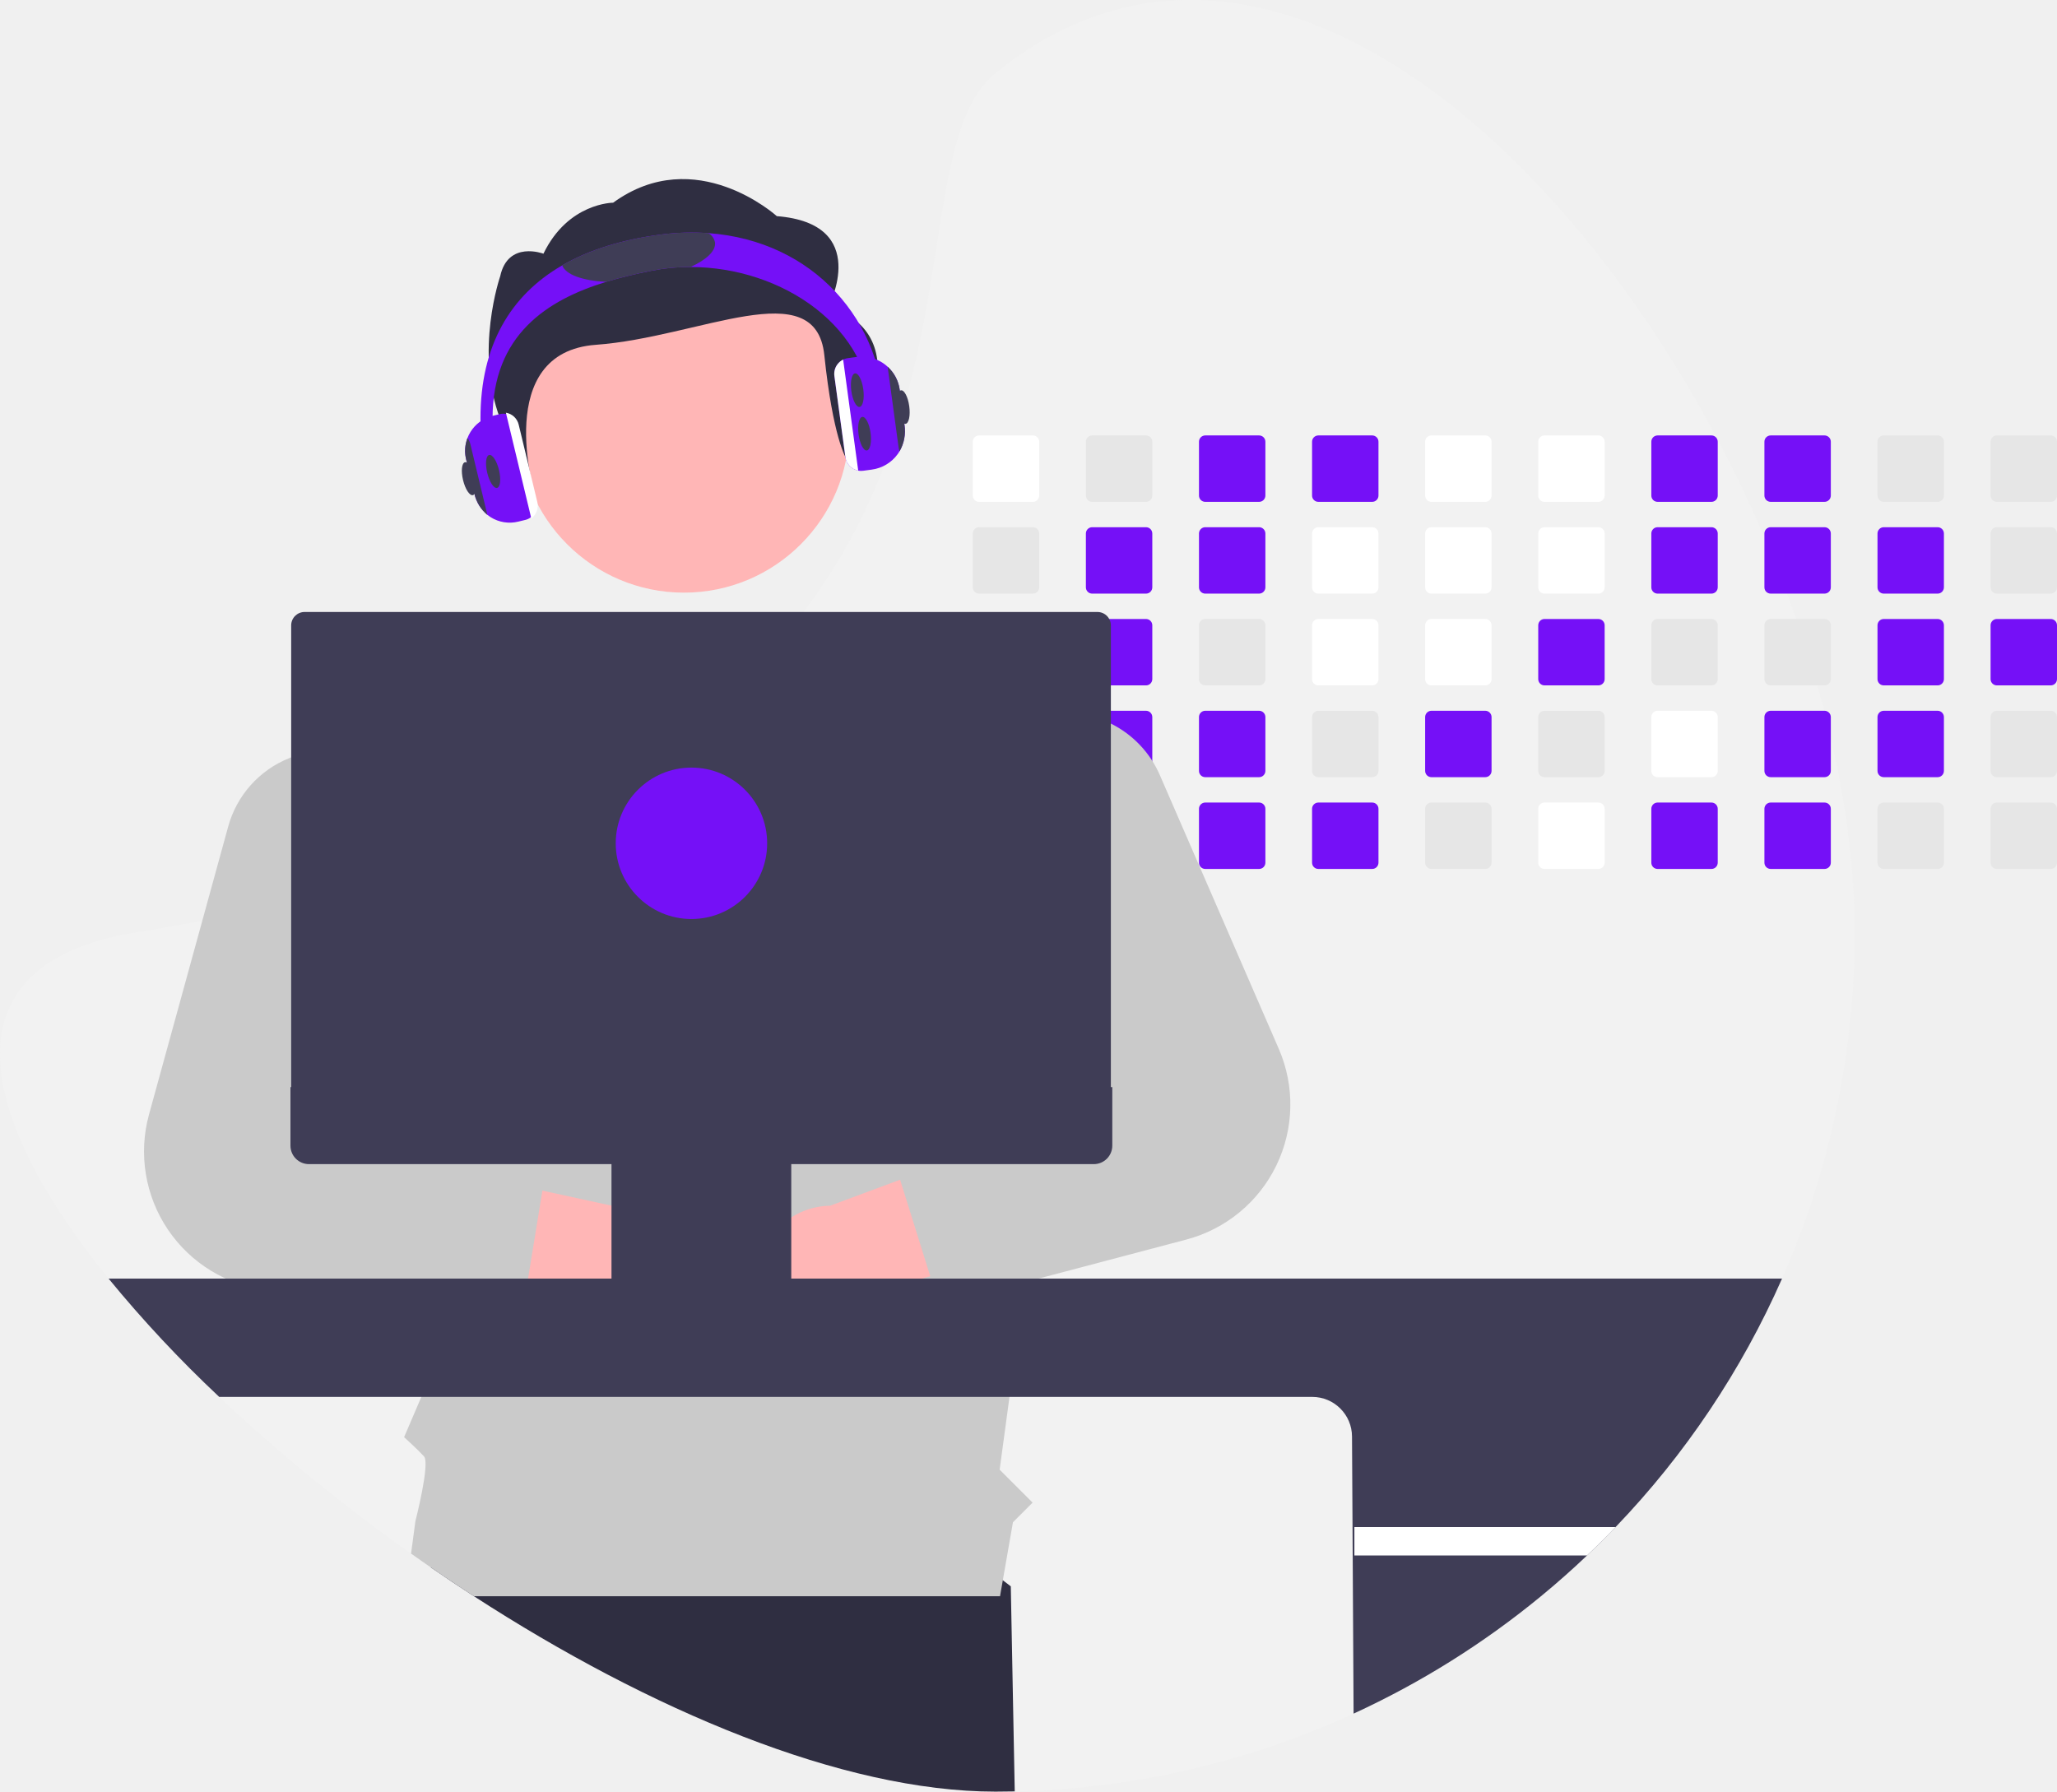
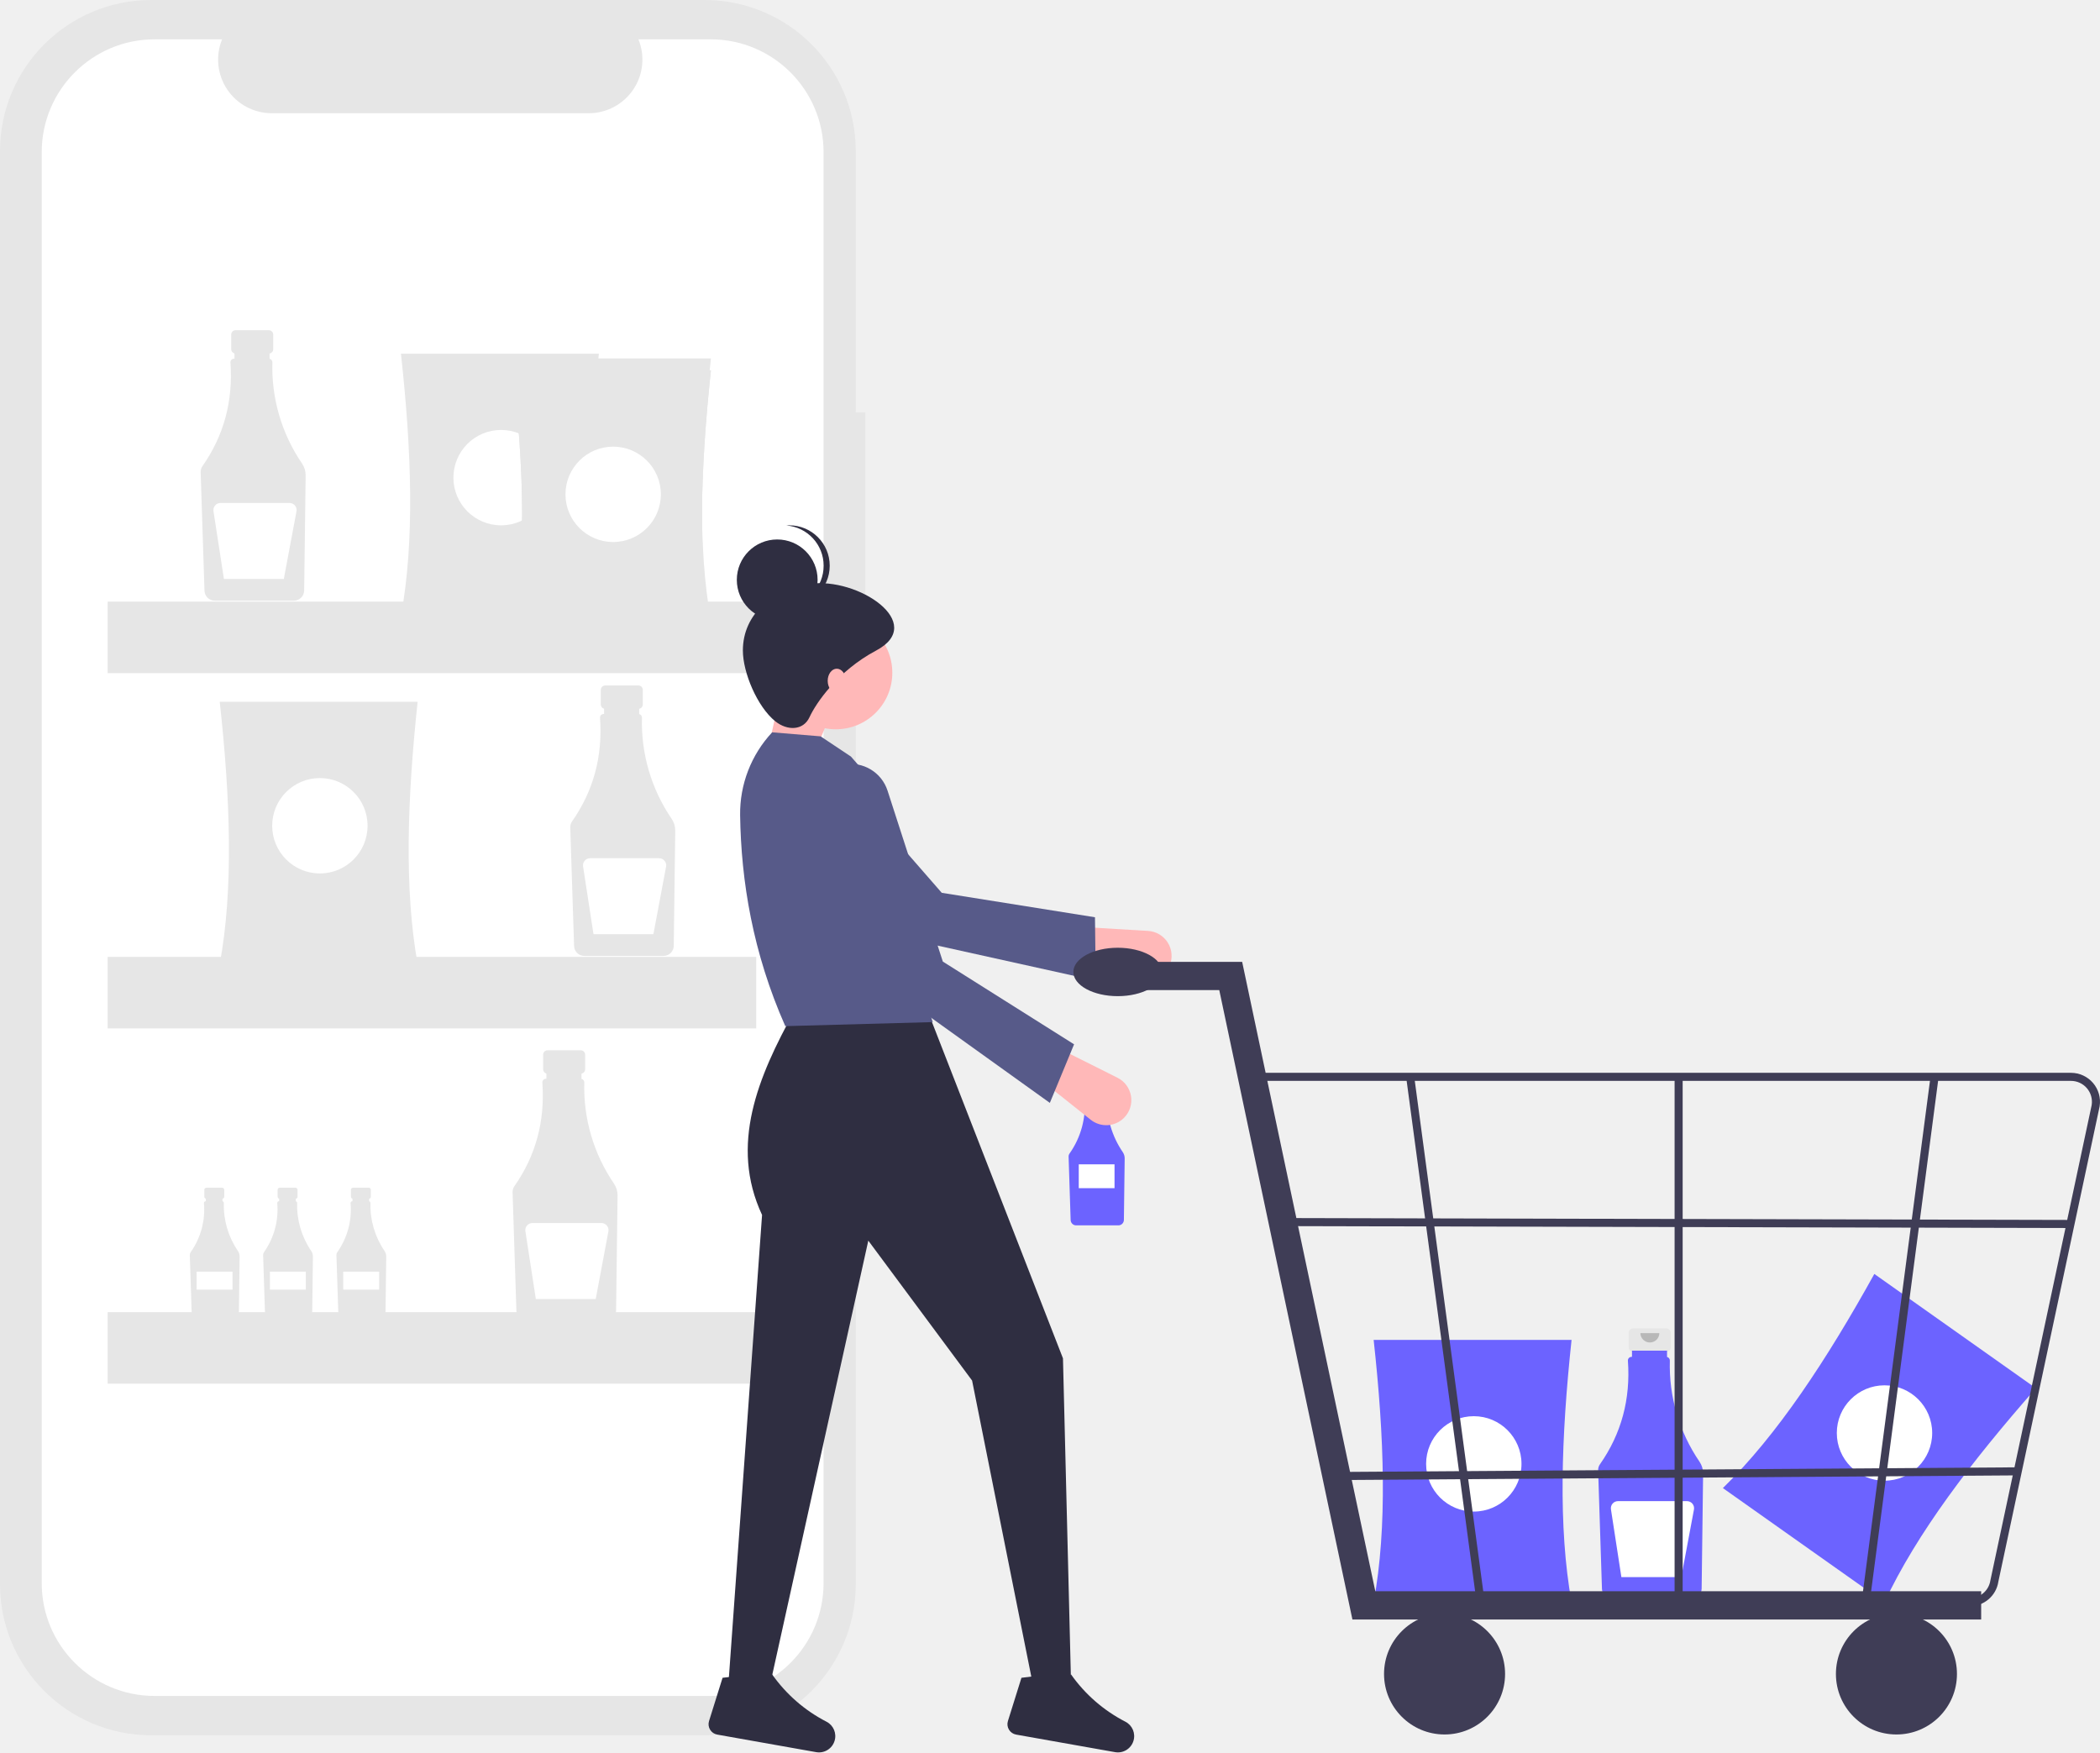
- <svg xmlns="http://www.w3.org/2000/svg" data-name="Layer 1" width="850.538" height="740.83" viewBox="0 0 850.538 740.83">
-   <path d="M941.609,465.125a354.21,354.21,0,0,1-98.85,245.9q-5.745,6.015-11.8,11.74-9.225,8.775-19.07,16.87a353.934,353.934,0,0,1-217.58,80.69q-3.975.09-7.98.09c-63.43,0-143.21-33.88-215.61-80.78q-8.985-5.82-17.81-11.91-4.125-2.82-8.21-5.72a730.43,730.43,0,0,1-79.32-64.8,514.116,514.116,0,0,1-45.75-48.92c-55.63-68.62-67.9-130.45,11.41-143.16q14.085-2.25,27.34-4.81,19.2-3.69,36.75-7.97,23.64-5.745,44.42-12.46,6.99-2.25,13.66-4.59c65.74-23.09,109.74-53.2,139.69-85.87q7.62-8.295,14.05-16.79a236.055,236.055,0,0,0,17.83-27.12,254.898,254.898,0,0,0,18.41-41.05l.27-.78c23.83-68.74,16.58-132.5,42.87-153.84,112.38-91.23,252.29,38.69,317.96,191.9q4.965,11.58,9.34,23.3,1.965,5.235,3.79,10.49,4.8,13.695,8.71,27.46,1.5,5.25,2.86,10.49c.97,3.77,1.9,7.53,2.76,11.29C938.139,412.305,941.609,439.455,941.609,465.125Z" transform="translate(-174.731 -79.58524)" fill="#f2f2f2" />
-   <path d="M594.309,820.325q-3.975.09-7.98.09c-63.43,0-143.21-33.88-215.61-80.78q-8.985-5.82-17.81-11.91l5.16-31.4,156.21-20.74,78.4,59.95Z" transform="translate(-174.731 -79.58524)" fill="#2f2e41" />
-   <path d="M601.829,259.635h-22.26a2.601,2.601,0,0,0-2.6,2.6v22.27a2.593,2.593,0,0,0,2.6,2.59h22.26a2.599,2.599,0,0,0,2.6-2.59v-22.27A2.608,2.608,0,0,0,601.829,259.635Z" transform="translate(-174.731 -79.58524)" fill="#fff" />
-   <path d="M601.829,297.585h-22.26a2.601,2.601,0,0,0-2.6,2.6v22.27a2.593,2.593,0,0,0,2.6,2.59h22.26a2.599,2.599,0,0,0,2.6-2.59v-22.27A2.608,2.608,0,0,0,601.829,297.585Z" transform="translate(-174.731 -79.58524)" fill="#e6e6e6" />
-   <path d="M601.829,335.535h-22.26a2.601,2.601,0,0,0-2.6,2.6v22.26a2.595,2.595,0,0,0,2.6,2.6h22.26a2.601,2.601,0,0,0,2.6-2.6v-22.26A2.608,2.608,0,0,0,601.829,335.535Z" transform="translate(-174.731 -79.58524)" fill="#e6e6e6" />
-   <path d="M604.389,375.625a2.617,2.617,0,0,0-2.56-2.14h-22.26a2.601,2.601,0,0,0-2.6,2.6v22.26a2.595,2.595,0,0,0,2.6,2.6h22.26a2.601,2.601,0,0,0,2.6-2.6v-22.26A2.313,2.313,0,0,0,604.389,375.625Z" transform="translate(-174.731 -79.58524)" fill="#e6e6e6" />
-   <path d="M602.839,411.635a2.634,2.634,0,0,0-1.01-.2h-22.26a2.595,2.595,0,0,0-2.6,2.6v22.26a2.588,2.588,0,0,0,2.6,2.6h22.26a2.601,2.601,0,0,0,2.6-2.6v-22.26A2.616,2.616,0,0,0,602.839,411.635Z" transform="translate(-174.731 -79.58524)" fill="#e6e6e6" />
-   <path d="M648.589,259.635h-22.26a2.601,2.601,0,0,0-2.6,2.6v22.27a2.593,2.593,0,0,0,2.6,2.59h22.26a2.599,2.599,0,0,0,2.6-2.59v-22.27A2.608,2.608,0,0,0,648.589,259.635Z" transform="translate(-174.731 -79.58524)" fill="#e6e6e6" />
-   <path d="M648.589,297.585h-22.26a2.601,2.601,0,0,0-2.6,2.6v22.27a2.593,2.593,0,0,0,2.6,2.59h22.26a2.599,2.599,0,0,0,2.6-2.59v-22.27A2.608,2.608,0,0,0,648.589,297.585Z" transform="translate(-174.731 -79.58524)" fill="#7510f7" />
-   <path d="M648.589,335.535h-22.26a2.601,2.601,0,0,0-2.6,2.6v22.26a2.595,2.595,0,0,0,2.6,2.6h22.26a2.601,2.601,0,0,0,2.6-2.6v-22.26A2.608,2.608,0,0,0,648.589,335.535Z" transform="translate(-174.731 -79.58524)" fill="#7510f7" />
-   <path d="M648.589,373.485h-22.26a2.593,2.593,0,0,0-2.46,1.78,2.478,2.478,0,0,0-.14.82v22.26a2.595,2.595,0,0,0,2.6,2.6h22.26a2.601,2.601,0,0,0,2.6-2.6v-22.26A2.608,2.608,0,0,0,648.589,373.485Z" transform="translate(-174.731 -79.58524)" fill="#7510f7" />
-   <path d="M648.589,411.435h-22.26a2.595,2.595,0,0,0-2.6,2.6v22.26a2.595,2.595,0,0,0,2.6,2.6h22.26a2.601,2.601,0,0,0,2.6-2.6v-22.26A2.601,2.601,0,0,0,648.589,411.435Z" transform="translate(-174.731 -79.58524)" fill="#e6e6e6" />
-   <path d="M695.349,259.635h-22.26a2.601,2.601,0,0,0-2.6,2.6v22.27a2.593,2.593,0,0,0,2.6,2.59h22.26a2.599,2.599,0,0,0,2.6-2.59v-22.27A2.608,2.608,0,0,0,695.349,259.635Z" transform="translate(-174.731 -79.58524)" fill="#7510f7" />
-   <path d="M695.349,297.585h-22.26a2.601,2.601,0,0,0-2.6,2.6v22.27a2.593,2.593,0,0,0,2.6,2.59h22.26a2.599,2.599,0,0,0,2.6-2.59v-22.27A2.608,2.608,0,0,0,695.349,297.585Z" transform="translate(-174.731 -79.58524)" fill="#7510f7" />
-   <path d="M695.349,335.535h-22.26a2.601,2.601,0,0,0-2.6,2.6v22.26a2.595,2.595,0,0,0,2.6,2.6h22.26a2.601,2.601,0,0,0,2.6-2.6v-22.26A2.608,2.608,0,0,0,695.349,335.535Z" transform="translate(-174.731 -79.58524)" fill="#e6e6e6" />
-   <path d="M695.349,373.485h-22.26a2.601,2.601,0,0,0-2.6,2.6v22.26a2.595,2.595,0,0,0,2.6,2.6h22.26a2.601,2.601,0,0,0,2.6-2.6v-22.26A2.608,2.608,0,0,0,695.349,373.485Z" transform="translate(-174.731 -79.58524)" fill="#7510f7" />
-   <path d="M695.349,411.435h-22.26a2.595,2.595,0,0,0-2.6,2.6v22.26a2.595,2.595,0,0,0,2.6,2.6h22.26a2.601,2.601,0,0,0,2.6-2.6v-22.26A2.601,2.601,0,0,0,695.349,411.435Z" transform="translate(-174.731 -79.58524)" fill="#7510f7" />
-   <path d="M742.109,259.635h-22.26a2.601,2.601,0,0,0-2.6,2.6v22.27a2.593,2.593,0,0,0,2.6,2.59h22.26a2.599,2.599,0,0,0,2.6-2.59v-22.27A2.608,2.608,0,0,0,742.109,259.635Z" transform="translate(-174.731 -79.58524)" fill="#7510f7" />
-   <path d="M742.109,297.585h-22.26a2.601,2.601,0,0,0-2.6,2.6v22.27a2.593,2.593,0,0,0,2.6,2.59h22.26a2.599,2.599,0,0,0,2.6-2.59v-22.27A2.608,2.608,0,0,0,742.109,297.585Z" transform="translate(-174.731 -79.58524)" fill="#fff" />
-   <path d="M742.109,335.535h-22.26a2.601,2.601,0,0,0-2.6,2.6v22.26a2.595,2.595,0,0,0,2.6,2.6h22.26a2.601,2.601,0,0,0,2.6-2.6v-22.26A2.608,2.608,0,0,0,742.109,335.535Z" transform="translate(-174.731 -79.58524)" fill="#fff" />
-   <path d="M742.109,373.485h-22.26a2.601,2.601,0,0,0-2.6,2.6v22.26a2.595,2.595,0,0,0,2.6,2.6h22.26a2.601,2.601,0,0,0,2.6-2.6v-22.26A2.608,2.608,0,0,0,742.109,373.485Z" transform="translate(-174.731 -79.58524)" fill="#e6e6e6" />
-   <path d="M742.109,411.435h-22.26a2.595,2.595,0,0,0-2.6,2.6v22.26a2.595,2.595,0,0,0,2.6,2.6h22.26a2.601,2.601,0,0,0,2.6-2.6v-22.26A2.601,2.601,0,0,0,742.109,411.435Z" transform="translate(-174.731 -79.58524)" fill="#7510f7" />
-   <path d="M788.869,259.635h-22.27a2.599,2.599,0,0,0-2.59,2.6v22.27a2.591,2.591,0,0,0,2.59,2.59h22.27a2.599,2.599,0,0,0,2.6-2.59v-22.27A2.608,2.608,0,0,0,788.869,259.635Z" transform="translate(-174.731 -79.58524)" fill="#fff" />
-   <path d="M788.869,297.585h-22.27a2.599,2.599,0,0,0-2.59,2.6v22.27a2.59,2.59,0,0,0,2.59,2.59h22.27a2.599,2.599,0,0,0,2.6-2.59v-22.27A2.608,2.608,0,0,0,788.869,297.585Z" transform="translate(-174.731 -79.58524)" fill="#fff" />
-   <path d="M788.869,335.535h-22.27a2.599,2.599,0,0,0-2.59,2.6v22.26a2.593,2.593,0,0,0,2.59,2.6h22.27a2.601,2.601,0,0,0,2.6-2.6v-22.26A2.608,2.608,0,0,0,788.869,335.535Z" transform="translate(-174.731 -79.58524)" fill="#fff" />
-   <path d="M788.869,373.485h-22.27a2.599,2.599,0,0,0-2.59,2.6v22.26a2.593,2.593,0,0,0,2.59,2.6h22.27a2.601,2.601,0,0,0,2.6-2.6v-22.26A2.608,2.608,0,0,0,788.869,373.485Z" transform="translate(-174.731 -79.58524)" fill="#7510f7" />
-   <path d="M788.869,411.435h-22.27a2.593,2.593,0,0,0-2.59,2.6v22.26a2.593,2.593,0,0,0,2.59,2.6h22.27a2.601,2.601,0,0,0,2.6-2.6v-22.26A2.601,2.601,0,0,0,788.869,411.435Z" transform="translate(-174.731 -79.58524)" fill="#e6e6e6" />
-   <path d="M835.629,259.635h-22.27a2.599,2.599,0,0,0-2.59,2.6v22.27a2.591,2.591,0,0,0,2.59,2.59h22.27a2.599,2.599,0,0,0,2.6-2.59v-22.27A2.608,2.608,0,0,0,835.629,259.635Z" transform="translate(-174.731 -79.58524)" fill="#fff" />
-   <path d="M835.629,297.585h-22.27a2.599,2.599,0,0,0-2.59,2.6v22.27a2.59,2.59,0,0,0,2.59,2.59h22.27a2.599,2.599,0,0,0,2.6-2.59v-22.27A2.608,2.608,0,0,0,835.629,297.585Z" transform="translate(-174.731 -79.58524)" fill="#fff" />
-   <path d="M835.629,335.535h-22.27a2.599,2.599,0,0,0-2.59,2.6v22.26a2.593,2.593,0,0,0,2.59,2.6h22.27a2.601,2.601,0,0,0,2.6-2.6v-22.26A2.608,2.608,0,0,0,835.629,335.535Z" transform="translate(-174.731 -79.58524)" fill="#7510f7" />
-   <path d="M835.629,373.485h-22.27a2.599,2.599,0,0,0-2.59,2.6v22.26a2.593,2.593,0,0,0,2.59,2.6h22.27a2.601,2.601,0,0,0,2.6-2.6v-22.26A2.608,2.608,0,0,0,835.629,373.485Z" transform="translate(-174.731 -79.58524)" fill="#e6e6e6" />
-   <path d="M835.629,411.435h-22.27a2.593,2.593,0,0,0-2.59,2.6v22.26a2.593,2.593,0,0,0,2.59,2.6h22.27a2.601,2.601,0,0,0,2.6-2.6v-22.26A2.601,2.601,0,0,0,835.629,411.435Z" transform="translate(-174.731 -79.58524)" fill="#fff" />
-   <path d="M882.389,259.635h-22.27a2.599,2.599,0,0,0-2.59,2.6v22.27a2.591,2.591,0,0,0,2.59,2.59h22.27a2.599,2.599,0,0,0,2.6-2.59v-22.27A2.608,2.608,0,0,0,882.389,259.635Z" transform="translate(-174.731 -79.58524)" fill="#7510f7" />
-   <path d="M882.389,297.585h-22.27a2.599,2.599,0,0,0-2.59,2.6v22.27a2.59,2.59,0,0,0,2.59,2.59h22.27a2.599,2.599,0,0,0,2.6-2.59v-22.27A2.608,2.608,0,0,0,882.389,297.585Z" transform="translate(-174.731 -79.58524)" fill="#7510f7" />
-   <path d="M882.389,335.535h-22.27a2.599,2.599,0,0,0-2.59,2.6v22.26a2.593,2.593,0,0,0,2.59,2.6h22.27a2.601,2.601,0,0,0,2.6-2.6v-22.26A2.608,2.608,0,0,0,882.389,335.535Z" transform="translate(-174.731 -79.58524)" fill="#e6e6e6" />
-   <path d="M882.389,373.485h-22.27a2.599,2.599,0,0,0-2.59,2.6v22.26a2.593,2.593,0,0,0,2.59,2.6h22.27a2.601,2.601,0,0,0,2.6-2.6v-22.26A2.608,2.608,0,0,0,882.389,373.485Z" transform="translate(-174.731 -79.58524)" fill="#fff" />
-   <path d="M882.389,411.435h-22.27a2.593,2.593,0,0,0-2.59,2.6v22.26a2.593,2.593,0,0,0,2.59,2.6h22.27a2.601,2.601,0,0,0,2.6-2.6v-22.26A2.601,2.601,0,0,0,882.389,411.435Z" transform="translate(-174.731 -79.58524)" fill="#7510f7" />
-   <path d="M929.149,259.635h-22.27a2.599,2.599,0,0,0-2.59,2.6v22.27a2.591,2.591,0,0,0,2.59,2.59h22.27a2.599,2.599,0,0,0,2.6-2.59v-22.27A2.608,2.608,0,0,0,929.149,259.635Z" transform="translate(-174.731 -79.58524)" fill="#7510f7" />
-   <path d="M929.149,297.585h-22.27a2.599,2.599,0,0,0-2.59,2.6v22.27a2.59,2.59,0,0,0,2.59,2.59h22.27a2.599,2.599,0,0,0,2.6-2.59v-22.27A2.608,2.608,0,0,0,929.149,297.585Z" transform="translate(-174.731 -79.58524)" fill="#7510f7" />
-   <path d="M929.149,335.535h-22.27a2.599,2.599,0,0,0-2.59,2.6v22.26a2.593,2.593,0,0,0,2.59,2.6h22.27a2.601,2.601,0,0,0,2.6-2.6v-22.26A2.608,2.608,0,0,0,929.149,335.535Z" transform="translate(-174.731 -79.58524)" fill="#e6e6e6" />
-   <path d="M929.149,373.485h-22.27a2.599,2.599,0,0,0-2.59,2.6v22.26a2.593,2.593,0,0,0,2.59,2.6h22.27a2.601,2.601,0,0,0,2.6-2.6v-22.26A2.608,2.608,0,0,0,929.149,373.485Z" transform="translate(-174.731 -79.58524)" fill="#7510f7" />
-   <path d="M929.149,411.435h-22.27a2.593,2.593,0,0,0-2.59,2.6v22.26a2.593,2.593,0,0,0,2.59,2.6h22.27a2.601,2.601,0,0,0,2.6-2.6v-22.26A2.601,2.601,0,0,0,929.149,411.435Z" transform="translate(-174.731 -79.58524)" fill="#7510f7" />
-   <path d="M975.909,259.635h-22.27a2.599,2.599,0,0,0-2.59,2.6v22.27a2.591,2.591,0,0,0,2.59,2.59h22.27a2.599,2.599,0,0,0,2.6-2.59v-22.27A2.608,2.608,0,0,0,975.909,259.635Z" transform="translate(-174.731 -79.58524)" fill="#e6e6e6" />
-   <path d="M975.909,297.585h-22.27a2.599,2.599,0,0,0-2.59,2.6v22.27a2.59,2.59,0,0,0,2.59,2.59h22.27a2.599,2.599,0,0,0,2.6-2.59v-22.27A2.608,2.608,0,0,0,975.909,297.585Z" transform="translate(-174.731 -79.58524)" fill="#7510f7" />
-   <path d="M975.909,335.535h-22.27a2.599,2.599,0,0,0-2.59,2.6v22.26a2.593,2.593,0,0,0,2.59,2.6h22.27a2.601,2.601,0,0,0,2.6-2.6v-22.26A2.608,2.608,0,0,0,975.909,335.535Z" transform="translate(-174.731 -79.58524)" fill="#7510f7" />
-   <path d="M975.909,373.485h-22.27a2.599,2.599,0,0,0-2.59,2.6v22.26a2.593,2.593,0,0,0,2.59,2.6h22.27a2.601,2.601,0,0,0,2.6-2.6v-22.26A2.608,2.608,0,0,0,975.909,373.485Z" transform="translate(-174.731 -79.58524)" fill="#7510f7" />
-   <path d="M975.909,411.435h-22.27a2.593,2.593,0,0,0-2.59,2.6v22.26a2.593,2.593,0,0,0,2.59,2.6h22.27a2.601,2.601,0,0,0,2.6-2.6v-22.26A2.601,2.601,0,0,0,975.909,411.435Z" transform="translate(-174.731 -79.58524)" fill="#e6e6e6" />
-   <path d="M1022.669,259.635h-22.27a2.599,2.599,0,0,0-2.59,2.6v22.27a2.591,2.591,0,0,0,2.59,2.59h22.27a2.599,2.599,0,0,0,2.6-2.59v-22.27A2.608,2.608,0,0,0,1022.669,259.635Z" transform="translate(-174.731 -79.58524)" fill="#e6e6e6" />
-   <path d="M1022.669,297.585h-22.27a2.599,2.599,0,0,0-2.59,2.6v22.27a2.591,2.591,0,0,0,2.59,2.59h22.27a2.599,2.599,0,0,0,2.6-2.59v-22.27A2.608,2.608,0,0,0,1022.669,297.585Z" transform="translate(-174.731 -79.58524)" fill="#e6e6e6" />
-   <path d="M1022.669,335.535h-22.27a2.599,2.599,0,0,0-2.59,2.6v22.26a2.593,2.593,0,0,0,2.59,2.6h22.27a2.601,2.601,0,0,0,2.6-2.6v-22.26A2.608,2.608,0,0,0,1022.669,335.535Z" transform="translate(-174.731 -79.58524)" fill="#7510f7" />
-   <path d="M1022.669,373.485h-22.27a2.599,2.599,0,0,0-2.59,2.6v22.26a2.593,2.593,0,0,0,2.59,2.6h22.27a2.601,2.601,0,0,0,2.6-2.6v-22.26A2.608,2.608,0,0,0,1022.669,373.485Z" transform="translate(-174.731 -79.58524)" fill="#e6e6e6" />
-   <path d="M1022.669,411.435h-22.27a2.593,2.593,0,0,0-2.59,2.6v22.26a2.593,2.593,0,0,0,2.59,2.6h22.27a2.601,2.601,0,0,0,2.6-2.6v-22.26A2.601,2.601,0,0,0,1022.669,411.435Z" transform="translate(-174.731 -79.58524)" fill="#e6e6e6" />
-   <polygon points="336.095 660.051 335.475 660.051 336.005 659.981 336.095 660.051" fill="#2f2e41" />
-   <circle id="b6132315-04e2-4cdb-a713-107c9cd58b0b" data-name="ab6171fa-7d69-4734-b81c-8dff60f9761b" cx="282.814" cy="176.733" r="68.322" fill="#ffb6b6" />
-   <path id="f4304bdd-ba2d-4fff-b404-410205410c5d-67" data-name="bf427902-b9bf-4946-b5d7-5c1c7e04535e" d="M517.377,206.226s17.869-34.161-21.444-37.266c0,0-33.515-30.402-67.676-5.558,0,0-18.633,0-28.823,21.086,0,0-14.655-5.558-17.876,9.317,0,0-10.723,31.055,0,59.005,10.723,27.95,14.285,31.055,14.285,31.055s-17.621-58.598,25.27-61.704,90.887-29.909,94.461,4.251,8.953,42.578,8.953,42.578S558.479,220.201,517.377,206.226Z" transform="translate(-174.731 -79.58524)" fill="#2f2e41" />
-   <path d="M634.279,424.695l-.22,1.16-2.47,13.04-17.07,90.2-1.01,5.31-2.12,11.23-2.9,15.32-6.43,33.95-1.84,9.73-.69,3.65-.24,1.28-1.91,10.07-.58,3.04-4.66,34.53-4.07,30.09,13.62,13.62-8.12,8.12-5.33,30.53.01.07H370.719q-13.2-8.55-26.02-17.63l1.79-13.4s6.16-23.93,3.57-26.79c-2.58-2.86-8.24-7.97-8.24-7.97l7.13-16.64.99-2.31-1.66-34.43-.04-.83-.55-11.35-.07-1.46-.11-2.19-2.11-43.68-.04-.72-.64-13.24-.6-12.59-.26-5.31-2.57-53.13-1.74-36.08-1.52-31.41,6.11-2.07,65.35-22.21,27.07-35.19,56.34.42,27.58.21,46.02,42.68,10.47,5,.08.04,7.51,3.59,19.04,9.09,20.13,9.62,10.33,4.93Z" transform="translate(-174.731 -79.58524)" fill="#cacaca" />
-   <path d="M443.84,637.136a30.286,30.286,0,0,1-40.664-22.43L296.617,599.588l37.043-41.902,95.511,20.78a30.45,30.45,0,0,1,14.669,58.67Z" transform="translate(-174.731 -79.58524)" fill="#ffb6b6" />
-   <path d="M396.329,560.955a13.522,13.522,0,0,0-7.89-4.87l-43.72-9.09-4.49-.93a18.933,18.933,0,0,1-12.53-9.07,19.161,19.161,0,0,1-2.45-7.9,18.895,18.895,0,0,1,.89-7.48l15.15-45.65,9.83-29.62a41.792,41.792,0,0,0,2.09-11.05,43.349,43.349,0,0,0-9.07-28.89,42.693,42.693,0,0,0-49.01-13.64c-.25.09-.51.19-.76.29a42.583,42.583,0,0,0-25.31,28.41l-10.68,38.85-22.03,80.09a57.766,57.766,0,0,0,48.96,72.68l62.97,7.38,29.14,3.42a13.497,13.497,0,0,0,14.84-10.73,4.895,4.895,0,0,0,.11-.55l.7-4.32,5.93-36.38.06-.37A13.475,13.475,0,0,0,396.329,560.955Z" transform="translate(-174.731 -79.58524)" fill="#cacaca" />
-   <path d="M511.714,638.302a30.286,30.286,0,0,0,37.094-27.94l103.362-29.994L609.588,544.109l-91.626,34.041a30.45,30.45,0,0,0-6.249,60.152Z" transform="translate(-174.731 -79.58524)" fill="#ffb6b6" />
-   <path d="M703.489,513.275,654.329,400.135a42.819,42.819,0,0,0-20.27-21.35,43.356,43.356,0,0,0-8.78-3.2c-.47-.12-.94-.23-1.41-.32a42.132,42.132,0,0,0-19.48.36,42.814,42.814,0,0,0-27.34,21.73,1.004,1.004,0,0,0-.08.14,43.1,43.1,0,0,0-.37,38.85l.61,1.22,34.74,69.77a18.9,18.9,0,0,1-10.5,26.19l-2.44.88-43.88,15.85a13.497,13.497,0,0,0-8.33,16.79l.11.35,12.3,39.36c.06.18.12.36.19.54a7.054,7.054,0,0,0,.4.99,13.482,13.482,0,0,0,15.81,7.53l23.68-6.25,4.83-1.28,61.15-16.15a57.76,57.76,0,0,0,38.22-78.86Z" transform="translate(-174.731 -79.58524)" fill="#cacaca" />
-   <path d="M219.629,608.285a514.116,514.116,0,0,0,45.75,48.92h451.97a16.446,16.446,0,0,1,16.42,16.43l.65,114.53a355.43,355.43,0,0,0,77.47-48.53q9.84-8.085,19.07-16.87,6.045-5.73,11.8-11.74a355.629,355.629,0,0,0,68.82-102.74Z" transform="translate(-174.731 -79.58524)" fill="#3f3d56" />
-   <path d="M842.759,711.025q-5.745,6.015-11.8,11.74H734.749v-11.74Z" transform="translate(-174.731 -79.58524)" fill="#fff" />
-   <path d="M633.379,335.535a5.538,5.538,0,0,0-4.87-2.9H300.669a5.555,5.555,0,0,0-5.54,5.55v196.22H634.059V338.185A5.385,5.385,0,0,0,633.379,335.535Z" transform="translate(-174.731 -79.58524)" fill="#3f3d56" />
-   <path d="M294.832,529.092V553.306a7.644,7.644,0,0,0,7.644,7.644H427.573v47.787h-1.662a.993.993,0,0,0-.993.993v3.324a.993.993,0,0,0,.993.993h77.658a.993.993,0,0,0,.993-.993v-3.324a.993.993,0,0,0-.993-.993h-1.662V560.95H627.004a7.644,7.644,0,0,0,7.644-7.644V529.092Z" transform="translate(-174.731 -79.58524)" fill="#3f3d56" />
-   <circle cx="285.903" cy="348.704" r="31.306" fill="#7510f7" />
-   <path d="M540.399,252.585h-5c0-37.8-37.41-62.57-75.15-62.59a82.382,82.382,0,0,0-16.35,1.59c-6.06,1.21-12.35,2.66-18.53,4.55-24.37,7.47-46.97,21.91-46.97,56.45a78.591,78.591,0,0,0,2.54,19.88l-4.84,1.26a83.876,83.876,0,0,1-2.7-21.14c0-30.18,12.39-50.91,33.79-63.27,11.25-6.5,24.98-10.69,40.71-12.73a97.131,97.131,0,0,1,19.75-.6C511.049,179.105,540.399,212.385,540.399,252.585Z" transform="translate(-174.731 -79.58524)" fill="#7510f7" />
-   <path d="M548.729,255.355l-1.97-14.56a15.71,15.71,0,0,0-5-9.56,15.816,15.816,0,0,0-13.25-4l-3.13.43a6.524,6.524,0,0,0-4.35,2.53,6.548,6.548,0,0,0-1.29,4.87l4.55,33.54a6.577,6.577,0,0,0,5.3,5.57,6.154,6.154,0,0,0,1.22.12,6.499,6.499,0,0,0,.88-.06l3.5-.47a15.791,15.791,0,0,0,10.74-6.43c.27-.38.53-.77.77-1.17A16.748,16.748,0,0,0,548.729,255.355Z" transform="translate(-174.731 -79.58524)" fill="#7510f7" />
-   <path d="M523.359,228.275a6.432,6.432,0,0,0-2.33,1.92,6.548,6.548,0,0,0-1.29,4.87l4.55,33.54a6.577,6.577,0,0,0,5.3,5.57Z" transform="translate(-174.731 -79.58524)" fill="#fff" />
-   <path d="M548.729,255.355l-1.97-14.56a15.71,15.71,0,0,0-5-9.56l4.53,33.37a6.176,6.176,0,0,0,.41,1.56A16.748,16.748,0,0,0,548.729,255.355Z" transform="translate(-174.731 -79.58524)" fill="#3f3d56" />
-   <ellipse cx="532.218" cy="258.909" rx="2.5" ry="7" transform="translate(-204.7047 -5.69071) rotate(-7.72549)" fill="#3f3d56" />
-   <ellipse cx="529.218" cy="240.909" rx="2.5" ry="7" transform="translate(-202.3122 -6.25736) rotate(-7.72549)" fill="#3f3d56" />
-   <ellipse cx="548.218" cy="247.909" rx="2.5" ry="7" transform="translate(-203.0808 -3.63971) rotate(-7.72549)" fill="#3f3d56" />
-   <path d="M460.249,189.995a82.382,82.382,0,0,0-16.35,1.59c-6.06,1.21-12.35,2.66-18.53,4.55-9.65-.47-16.75-2.97-18.18-6.82,11.25-6.5,24.98-10.69,40.71-12.73a97.131,97.131,0,0,1,19.75-.6,5.727,5.727,0,0,1,2.72,3.82C470.839,183.285,466.869,186.985,460.249,189.995Z" transform="translate(-174.731 -79.58524)" fill="#3f3d56" />
-   <path d="M396.409,287.285l-7.7-32.01a6.024,6.024,0,0,0-4.88-4.55,6.733,6.733,0,0,0-1-.08,6.026,6.026,0,0,0-1.4.17l-2.98.72a14.904,14.904,0,0,0-10.99,17.96l3.45,14.36a15.845,15.845,0,0,0,5.34,8.62,14.045,14.045,0,0,0,1.36.97,14.809,14.809,0,0,0,11.37,1.84l2.97-.72a5.84,5.84,0,0,0,2.17-1.01A5.993,5.993,0,0,0,396.409,287.285Z" transform="translate(-174.731 -79.58524)" fill="#7510f7" />
-   <ellipse cx="378.629" cy="274.523" rx="2.5" ry="7" transform="translate(-228.4506 16.61926) rotate(-13.53051)" fill="#3f3d56" />
-   <ellipse cx="368.629" cy="277.523" rx="2.5" ry="7" transform="translate(-229.4301 14.36289) rotate(-13.53051)" fill="#3f3d56" />
-   <path d="M396.899,287.165l-7.7-32.01a6.532,6.532,0,0,0-5.29-4.92l10.51,43.72A6.511,6.511,0,0,0,396.899,287.165Z" transform="translate(-174.731 -79.58524)" fill="#fff" />
-   <path d="M369.199,263.155a6.476,6.476,0,0,0-1.17-2.45,14.725,14.725,0,0,0-.57,8.79l3.45,14.36a15.845,15.845,0,0,0,5.34,8.62Z" transform="translate(-174.731 -79.58524)" fill="#3f3d56" />
+ <svg xmlns="http://www.w3.org/2000/svg" data-name="Layer 1" width="888" height="741.048" viewBox="0 0 888 741.048">
+   <path d="M521.896,253.856H517.864v-110.453a63.927,63.927,0,0,0-63.927-63.927H219.927A63.927,63.927,0,0,0,156,143.403V749.357A63.927,63.927,0,0,0,219.927,813.284H453.937a63.927,63.927,0,0,0,63.927-63.927V332.478h4.032Z" transform="translate(-156 -79.47583)" fill="#e6e6e6" />
+   <path d="M456.516,96.107h-30.546a22.681,22.681,0,0,1-21,31.247H270.91a22.681,22.681,0,0,1-21-31.247h-28.53a47.74,47.74,0,0,0-47.74,47.74V748.912a47.74,47.74,0,0,0,47.74,47.74H456.516a47.74,47.74,0,0,0,47.74-47.74V143.848A47.74,47.74,0,0,0,456.516,96.107Z" transform="translate(-156 -79.47583)" fill="#fff" />
+   <path d="M269.672,219.111H255.633a1.861,1.861,0,0,0-1.861,1.861v6.162a1.861,1.861,0,0,0,1.861,1.861h2.327v9.233h9.386v-9.233h2.327a1.861,1.861,0,0,0,1.861-1.861v-6.162A1.861,1.861,0,0,0,269.672,219.111Z" transform="translate(-156 -79.47583)" fill="#e6e6e6" />
+   <path d="M283.734,275.507a72.178,72.178,0,0,1-12.557-42.794,1.522,1.522,0,0,0-1.188-1.519v-2.663H255.162v2.626h-.204a1.521,1.521,0,0,0-1.519,1.523q0.0.055.004.111,1.752,24.425-11.833,43.808a4.193,4.193,0,0,0-.759,2.541l1.621,50.151a4.341,4.341,0,0,0,4.304,4.19h33.537a4.343,4.343,0,0,0,4.307-4.264l.625-48.693A8.788,8.788,0,0,0,283.734,275.507Z" transform="translate(-156 -79.47583)" fill="#e6e6e6" />
+   <path d="M278.425,292.166H249.234a2.997,2.997,0,0,0-2.962,3.453l4.411,28.673h25.33l5.358-28.577a2.997,2.997,0,0,0-2.946-3.549Z" transform="translate(-156 -79.47583)" fill="#fff" />
+   <path d="M425.957,369.345H411.917a1.861,1.861,0,0,0-1.861,1.861v6.162a1.861,1.861,0,0,0,1.861,1.861h2.327v9.233h9.386V379.23h2.327a1.861,1.861,0,0,0,1.861-1.861v-6.162A1.861,1.861,0,0,0,425.957,369.345Z" transform="translate(-156 -79.47583)" fill="#e6e6e6" />
+   <path d="M440.019,425.742a72.178,72.178,0,0,1-12.557-42.794,1.522,1.522,0,0,0-1.188-1.519V378.767H411.446v2.626h-.204a1.521,1.521,0,0,0-1.519,1.523q0.0.055.004.111,1.752,24.425-11.833,43.808a4.193,4.193,0,0,0-.759,2.541l1.621,50.151a4.341,4.341,0,0,0,4.304,4.19h33.537a4.343,4.343,0,0,0,4.307-4.264l.625-48.693A8.788,8.788,0,0,0,440.019,425.742Z" transform="translate(-156 -79.47583)" fill="#e6e6e6" />
+   <path d="M434.71,442.401H405.518a2.997,2.997,0,0,0-2.962,3.453l4.411,28.673h25.33l5.358-28.577a2.997,2.997,0,0,0-2.946-3.549Z" transform="translate(-156 -79.47583)" fill="#fff" />
+   <path d="M249.935,581.733h-6.659a.883.883,0,0,0-.883.883v2.923a.883.883,0,0,0,.883.883h1.104v4.38h4.452v-4.38H249.935a.883.883,0,0,0,.883-.883v-2.923A.883.883,0,0,0,249.935,581.733Z" transform="translate(-156 -79.47583)" fill="#e6e6e6" />
+   <path d="M256.605,608.484a34.237,34.237,0,0,1-5.956-20.299.722.722,0,0,0-.564-.721v-1.263H243.052v1.245h-.097a.722.722,0,0,0-.721.723q0,.026.002.053a31.246,31.246,0,0,1-5.613,20.78,1.989,1.989,0,0,0-.36,1.205l.769,23.789a2.059,2.059,0,0,0,2.042,1.988h15.908a2.06,2.06,0,0,0,2.043-2.023l.296-23.097A4.168,4.168,0,0,0,256.605,608.484Z" transform="translate(-156 -79.47583)" fill="#e6e6e6" />
+   <rect x="83.137" y="537.753" width="15.179" height="7.59" fill="#fff" />
+   <path d="M280.935,581.733h-6.659a.883.883,0,0,0-.883.883v2.923a.883.883,0,0,0,.883.883h1.104v4.38h4.452v-4.38H280.935a.883.883,0,0,0,.883-.883v-2.923A.883.883,0,0,0,280.935,581.733Z" transform="translate(-156 -79.47583)" fill="#e6e6e6" />
+   <path d="M287.605,608.484a34.237,34.237,0,0,1-5.956-20.299.722.722,0,0,0-.564-.721v-1.263H274.052v1.245h-.097a.722.722,0,0,0-.721.723q0,.026.002.053a31.246,31.246,0,0,1-5.613,20.78,1.989,1.989,0,0,0-.36,1.205l.769,23.789a2.059,2.059,0,0,0,2.042,1.988h15.908a2.06,2.06,0,0,0,2.043-2.023l.296-23.097A4.168,4.168,0,0,0,287.605,608.484Z" transform="translate(-156 -79.47583)" fill="#e6e6e6" />
+   <rect x="114.137" y="537.753" width="15.179" height="7.59" fill="#fff" />
+   <path d="M311.935,581.733h-6.659a.883.883,0,0,0-.883.883v2.923a.883.883,0,0,0,.883.883h1.104v4.38h4.452v-4.38H311.935a.883.883,0,0,0,.883-.883v-2.923A.883.883,0,0,0,311.935,581.733Z" transform="translate(-156 -79.47583)" fill="#e6e6e6" />
+   <path d="M318.605,608.484a34.237,34.237,0,0,1-5.956-20.299.722.722,0,0,0-.564-.721v-1.263H305.052v1.245h-.097a.722.722,0,0,0-.721.723q0,.026.002.053a31.246,31.246,0,0,1-5.613,20.78,1.989,1.989,0,0,0-.36,1.205l.769,23.789a2.059,2.059,0,0,0,2.042,1.988h15.908a2.06,2.06,0,0,0,2.043-2.023l.296-23.097A4.168,4.168,0,0,0,318.605,608.484Z" transform="translate(-156 -79.47583)" fill="#e6e6e6" />
+   <rect x="145.137" y="537.753" width="15.179" height="7.59" fill="#fff" />
+   <path d="M401.567,523.613H387.528a1.861,1.861,0,0,0-1.861,1.861v6.162a1.861,1.861,0,0,0,1.861,1.861h2.327v9.233h9.386v-9.233h2.327a1.861,1.861,0,0,0,1.861-1.861v-6.162A1.861,1.861,0,0,0,401.567,523.613Z" transform="translate(-156 -79.47583)" fill="#e6e6e6" />
+   <path d="M415.629,580.01a72.178,72.178,0,0,1-12.557-42.794,1.522,1.522,0,0,0-1.188-1.519v-2.663H387.057v2.626h-.204a1.521,1.521,0,0,0-1.519,1.523q0.0.055.004.111,1.752,24.425-11.833,43.808a4.193,4.193,0,0,0-.759,2.541l1.621,50.151a4.341,4.341,0,0,0,4.304,4.19h33.537a4.343,4.343,0,0,0,4.307-4.264l.625-48.693A8.788,8.788,0,0,0,415.629,580.01Z" transform="translate(-156 -79.47583)" fill="#e6e6e6" />
+   <path d="M410.32,596.668H381.129a2.997,2.997,0,0,0-2.962,3.453l4.411,28.673h25.33l5.358-28.577a2.997,2.997,0,0,0-2.946-3.549Z" transform="translate(-156 -79.47583)" fill="#fff" />
+   <path d="M409.232,339.938H325.544c5.851-31.633,4.505-69.832,0-110.911h83.688C404.847,270.107,403.536,308.305,409.232,339.938Z" transform="translate(-156 -79.47583)" fill="#e6e6e6" />
+   <circle cx="211.892" cy="201.982" r="20.166" fill="#fff" />
+   <path d="M332.602,487.148H248.914c5.851-31.633,4.505-69.832,0-110.911H332.602C328.217,417.316,326.907,455.515,332.602,487.148Z" transform="translate(-156 -79.47583)" fill="#e6e6e6" />
+   <circle cx="135.262" cy="349.192" r="20.166" fill="#fff" />
+   <path d="M456.621,346.996H372.933c5.851-31.633,4.505-69.832,0-110.911h83.688C452.236,277.165,450.926,315.363,456.621,346.996Z" transform="translate(-156 -79.47583)" fill="#e6e6e6" />
+   <circle cx="259.281" cy="209.04" r="20.166" fill="#fff" />
+   <path d="M456.621,341.955H372.933c5.851-31.633,4.505-69.832,0-110.911h83.688C452.236,272.123,450.926,310.322,456.621,341.955Z" transform="translate(-156 -79.47583)" fill="#e6e6e6" />
+   <circle cx="259.281" cy="203.998" r="20.166" fill="#fff" />
+   <path d="M456.621,346.996H372.933c5.851-31.633,4.505-69.832,0-110.911h83.688C452.236,277.165,450.926,315.363,456.621,346.996Z" transform="translate(-156 -79.47583)" fill="#e6e6e6" />
+   <circle cx="259.281" cy="209.04" r="20.166" fill="#fff" />
+   <rect x="45.525" y="254.413" width="274.254" height="30.249" fill="#e6e6e6" />
+   <rect x="45.525" y="404.647" width="274.254" height="30.249" fill="#e6e6e6" />
+   <rect x="45.525" y="554.882" width="274.254" height="30.249" fill="#e6e6e6" />
+   <path d="M952.855,757.075l-68.325-48.326c23.044-22.448,44.002-54.411,64.046-90.551l68.325,48.326C989.599,697.53,966.471,727.96,952.855,757.075Z" transform="translate(-156 -79.47583)" fill="#6c63ff" />
+   <circle cx="796.873" cy="605.982" r="20.166" fill="#fff" />
+   <path d="M623.262,536.554h-7.5a.994.994,0,0,0-.994.994v3.292a.994.994,0,0,0,.994.994h1.243v4.932h5.014v-4.932h1.243a.994.994,0,0,0,.994-.994v-3.292A.994.994,0,0,0,623.262,536.554Z" transform="translate(-156 -79.47583)" fill="#e6e6e6" />
+   <path d="M630.774,566.682a38.558,38.558,0,0,1-6.708-22.861.813.813,0,0,0-.635-.812v-1.422h-7.921v1.403h-.109a.813.813,0,0,0-.812.814q0,.03.002.059a35.189,35.189,0,0,1-6.322,23.403,2.24,2.24,0,0,0-.405,1.357l.866,26.792a2.319,2.319,0,0,0,2.299,2.238h17.916a2.32,2.32,0,0,0,2.301-2.278l.334-26.012A4.695,4.695,0,0,0,630.774,566.682Z" transform="translate(-156 -79.47583)" fill="#6c63ff" />
+   <path d="M621.699,537.627a2.145,2.145,0,0,1-4.291,0" transform="translate(-156 -79.47583)" opacity="0.2" style="isolation:isolate" />
+   <rect x="456.161" y="492.368" width="15.124" height="10.083" fill="#fff" />
+   <path d="M860.602,641.218H846.563a1.861,1.861,0,0,0-1.861,1.861v6.162a1.861,1.861,0,0,0,1.861,1.861h2.327v9.233h9.386v-9.233h2.327a1.861,1.861,0,0,0,1.861-1.861V643.079A1.861,1.861,0,0,0,860.602,641.218Z" transform="translate(-156 -79.47583)" fill="#e6e6e6" />
+   <path d="M874.664,697.615a72.178,72.178,0,0,1-12.557-42.794,1.522,1.522,0,0,0-1.188-1.519v-2.663H846.092v2.626h-.204a1.521,1.521,0,0,0-1.519,1.523q0.0.055.004.111,1.752,24.425-11.833,43.808a4.193,4.193,0,0,0-.759,2.541l1.621,50.151a4.341,4.341,0,0,0,4.304,4.19h33.537a4.343,4.343,0,0,0,4.307-4.264l.625-48.693A8.788,8.788,0,0,0,874.664,697.615Z" transform="translate(-156 -79.47583)" fill="#6c63ff" />
+   <path d="M857.676,643.226a4.016,4.016,0,0,1-8.031,0" transform="translate(-156 -79.47583)" opacity="0.2" style="isolation:isolate" />
+   <path d="M869.355,714.273H840.164a2.997,2.997,0,0,0-2.962,3.453l4.411,28.673h25.33l5.358-28.577a2.997,2.997,0,0,0-2.946-3.549Z" transform="translate(-156 -79.47583)" fill="#fff" />
+   <path d="M820.546,756.996H736.858c5.851-31.633,4.505-69.832,0-110.911H820.546C816.161,687.164,814.851,725.362,820.546,756.996Z" transform="translate(-156 -79.47583)" fill="#6c63ff" />
+   <circle cx="623.206" cy="619.039" r="20.166" fill="#fff" />
+   <polygon points="322.243 328.466 341.03 326.758 352.986 297.724 331.637 285.768 322.243 328.466" fill="#ffb8b8" />
+   <path d="M650.66,487.65v0a10.593,10.593,0,0,0-9.202-14.517l-29.17-1.739-4.295,14.282,30.029,8.247A10.593,10.593,0,0,0,650.66,487.65Z" transform="translate(-156 -79.47583)" fill="#ffb8b8" />
+   <path d="M619.339,494.163l-.321-26.8-64.793-10.339L504.31,399.777a16.338,16.338,0,0,0-21.294-2.912l0,0a16.338,16.338,0,0,0-2.846,24.922l41.18,50.678Z" transform="translate(-156 -79.47583)" fill="#575a89" />
+   <path d="M463.726,795.643h17.079L523.168,604.109l43.887,59.169,25.619,128.095h16.225l-3.416-137.488-57.216-146.882H491.906c-15.402,27.874-27.485,56.608-13.663,86.251Z" transform="translate(-156 -79.47583)" fill="#2f2e41" />
+   <path d="M582.204,807.276a4.457,4.457,0,0,0,3.476,5.718l41.793,7.417a6.876,6.876,0,0,0,7.801-4.713h0a6.834,6.834,0,0,0-3.342-8.126,63.902,63.902,0,0,1-23.048-20.038c-4.593,4.277-9.727,3.875-15.179.723l-5.782.723Z" transform="translate(-156 -79.47583)" fill="#2f2e41" />
+   <path d="M455.818,807.276a4.457,4.457,0,0,0,3.476,5.718l41.793,7.417a6.876,6.876,0,0,0,7.801-4.713h0a6.834,6.834,0,0,0-3.342-8.126,63.902,63.902,0,0,1-23.048-20.038c-4.593,4.277-9.727,3.875-15.179.723l-5.782.723Z" transform="translate(-156 -79.47583)" fill="#2f2e41" />
+   <circle cx="353.413" cy="284.487" r="23.911" fill="#ffb8b8" />
+   <path d="M488.064,513.407,550.403,511.699l-18.308-57.62c11.377-18.239-.073-36.46-16.278-54.677l-12.809-8.54-20.495-1.708h0a50.314,50.314,0,0,0-13.549,35.05C469.369,452.032,474.297,482.324,488.064,513.407Z" transform="translate(-156 -79.47583)" fill="#575a89" />
+   <path d="M631.291,552.192h0a10.593,10.593,0,0,0-2.749-16.966L602.409,522.151l-9.567,11.441,24.363,19.395A10.593,10.593,0,0,0,631.291,552.192Z" transform="translate(-156 -79.47583)" fill="#ffb8b8" />
+   <path d="M599.933,545.858l10.248-24.765-55.502-34.994-23.37-72.268a16.338,16.338,0,0,0-18.432-11.054h0a16.338,16.338,0,0,0-12.421,21.793l17.923,62.791Z" transform="translate(-156 -79.47583)" fill="#575a89" />
+   <path d="M470.13,354.569c0,9.304,6.042,23.712,13.663,29.889,5.128,4.156,11.905,3.981,14.517-1.708,2.68-5.836,11.919-19.552,28.181-28.181,21.678-11.503-7.688-31.182-28.181-28.181C482.911,328.643,470.13,339.005,470.13,354.569Z" transform="translate(-156 -79.47583)" fill="#2f2e41" />
+   <circle cx="328.648" cy="245.205" r="17.079" fill="#2f2e41" />
+   <path d="M504.289,318.703a17.069,17.069,0,0,0-15.798-17.015c.424-.032.849-.065,1.281-.065a17.079,17.079,0,0,1,0,34.159c-.432,0-.857-.033-1.281-.065A17.069,17.069,0,0,0,504.289,318.703Z" transform="translate(-156 -79.47583)" fill="#2f2e41" />
+   <ellipse cx="353.84" cy="287.903" rx="3.843" ry="5.124" fill="#ffb8b8" />
+   <polygon points="837.751 684.845 571.879 684.845 515.578 418.694 467.529 418.694 467.529 406.752 525.258 406.752 581.559 672.902 837.751 672.902 837.751 684.845" fill="#3f3d56" />
+   <circle cx="610.841" cy="707.877" r="25.591" fill="#3f3d56" />
+   <circle cx="801.923" cy="707.877" r="25.591" fill="#3f3d56" />
+   <path d="M988.903,758.697H730.225L684.584,533.145h347.151a12.265,12.265,0,0,1,12.116,14.167l-42.833,201.025A12.204,12.204,0,0,1,988.903,758.697Zm-255.869-3.412H988.903a8.806,8.806,0,0,0,8.742-7.477l42.833-201.025a8.85,8.85,0,0,0-8.744-10.225H688.726Z" transform="translate(-156 -79.47583)" fill="#3f3d56" />
+   <polygon points="624.513 678.499 594.623 455.653 597.989 455.097 627.879 677.943 624.513 678.499" fill="#3f3d56" />
+   <polygon points="790.712 676.788 787.343 676.242 816.36 455.102 819.729 455.648 790.712 676.788" fill="#3f3d56" />
+   <rect x="708.115" y="455.375" width="3.412" height="222.846" fill="#3f3d56" />
+   <rect x="865.451" y="431.522" width="3.412" height="330.296" transform="translate(112.3889 1382.904) rotate(-89.86127)" fill="#3f3d56" />
+   <rect x="718.838" y="700.962" width="290.178" height="3.412" transform="translate(-160.7831 -73.5538) rotate(-0.39166)" fill="#3f3d56" />
+   <ellipse cx="472.648" cy="411.017" rx="18.767" ry="10.237" fill="#3f3d56" />
</svg>
